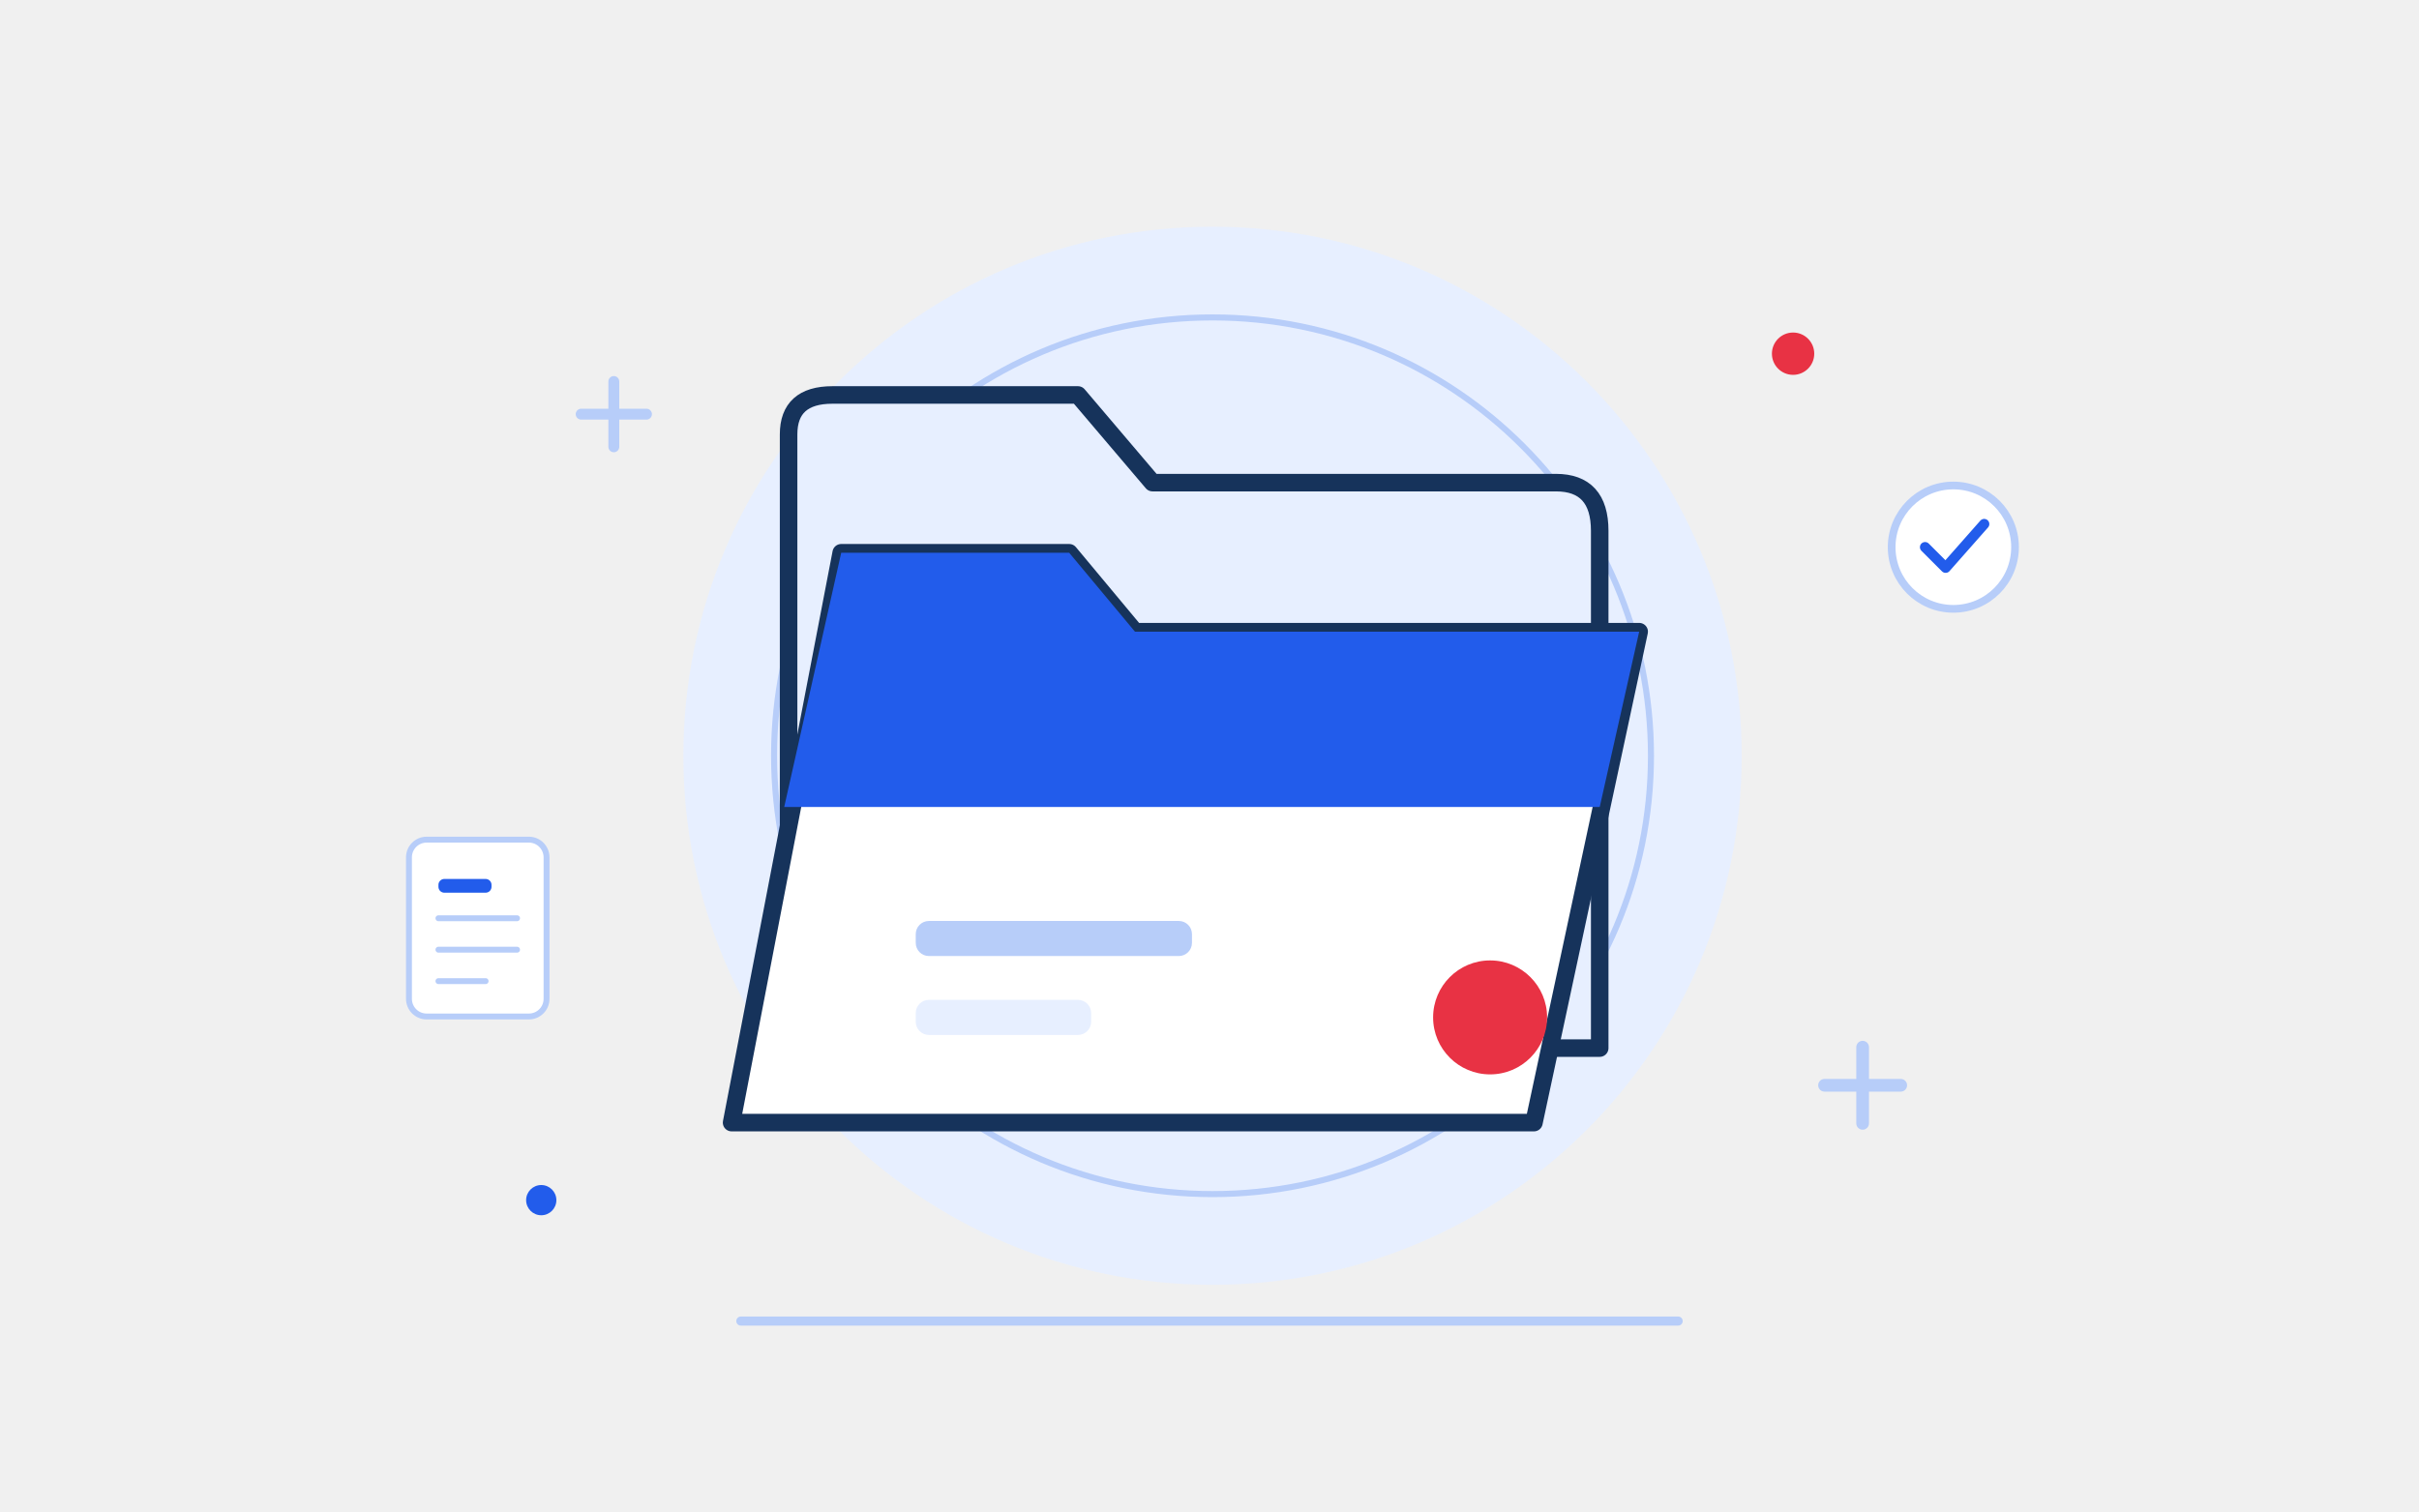
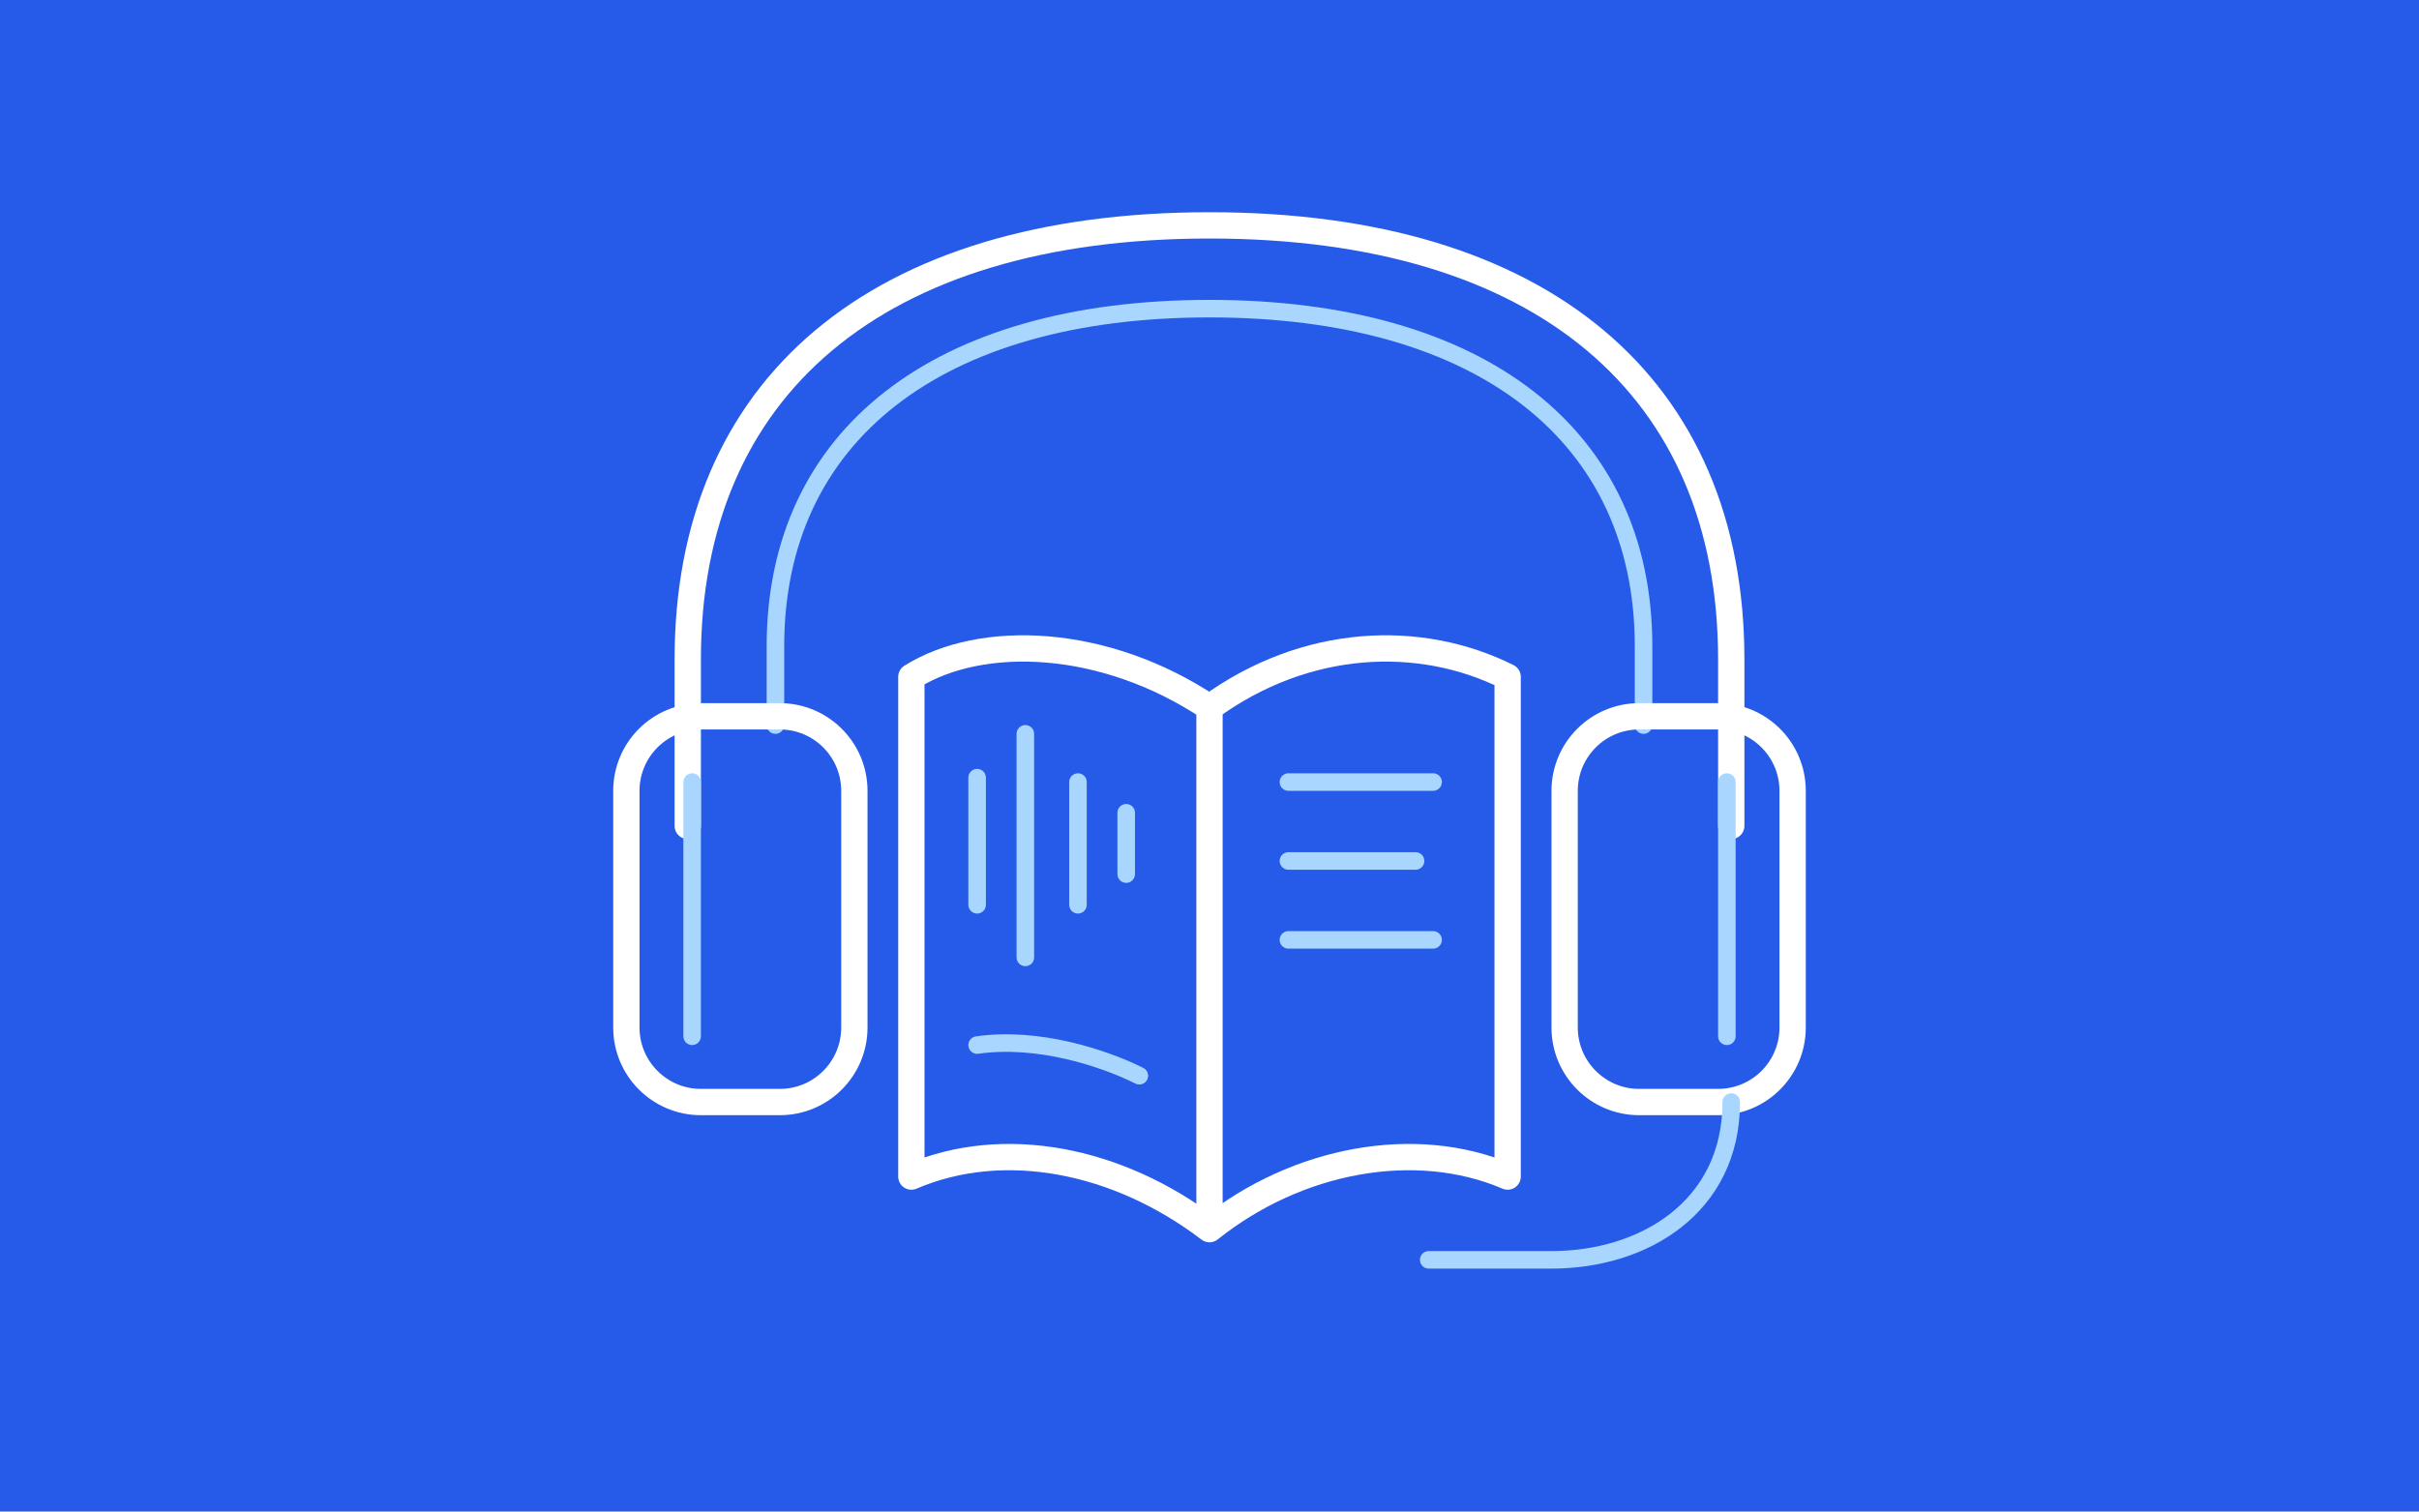
<svg xmlns="http://www.w3.org/2000/svg" viewBox="0 0 800 500" width="800" height="500" fill="none" aria-hidden="true" focusable="false" data-wcs-illustration="66">
-   <circle cx="401" cy="250" r="175" fill="#E7EFFF" />
-   <circle cx="401" cy="250" r="145" fill="none" stroke="#B7CDF9" stroke-width="2" />
-   <g transform="translate(400 251) scale(1.45)">
-     <path d="M-96-45V-74Q-96-83-86-83H-30L-13-63H79Q89-63 89-52V66H-96Z" fill="#E7EFFF" stroke="#16335B" stroke-width="4" stroke-linecap="round" stroke-linejoin="round" />
-     <path d="M-84-47H-32L-17-29H98L74 83H-109Z" fill="#FFFFFF" stroke="#16335B" stroke-width="4" stroke-linecap="round" stroke-linejoin="round" />
-     <path d="M-84-47H-32L-17-29H98L89 11H-97Z" fill="#225CEB" />
-     <rect x="-67" y="37" width="63" height="8" rx="3" fill="#B7CDF9" />
-     <rect x="-67" y="55" width="40" height="8" rx="3" fill="#E7EFFF" />
-     <circle cx="64" cy="59" r="13" fill="#E83244" />
+   <rect width="800" height="500" fill="#255BE8" />
+   <g transform="translate(110 32.5) scale(1.45)">
+     <path d="M81 166V128C81 66 124 29 200 29C276 29 319 66 319 128V166" fill="none" stroke="#FFFFFF" stroke-width="6" stroke-linecap="round" stroke-linejoin="round" />
+     <path d="M101 143V125C101 77 138 48 200 48C262 48 299 77 299 125V143" fill="none" stroke="#A9D6FF" stroke-width="4" stroke-linecap="round" stroke-linejoin="round" />
+     <rect x="67" y="141" width="52" height="88" rx="17" fill="none" stroke="#FFFFFF" stroke-width="6" stroke-linecap="round" stroke-linejoin="round" />
+     <rect x="281" y="141" width="52" height="88" rx="17" fill="none" stroke="#FFFFFF" stroke-width="6" stroke-linecap="round" stroke-linejoin="round" />
+     <path d="M82 156V214M318 156V214" fill="none" stroke="#A9D6FF" stroke-width="4" stroke-linecap="round" stroke-linejoin="round" />
+     <path d="M200 139C176 123 148 122 132 132V246C153 237 179 242 200 258C220 242 247 237 268 246V132C248 122 222 123 200 139ZM200 139V258" fill="none" stroke="#FFFFFF" stroke-width="6" stroke-linecap="round" stroke-linejoin="round" />
+     <path d="M147 155V184M158 145V196M170 156V184M181 163V177M218 156H251M218 174H247M218 192H251M147 216C161 214 176 219 184 223" fill="none" stroke="#A9D6FF" stroke-width="4" stroke-linecap="round" stroke-linejoin="round" />
+     <path d="M319 229C319 253 299 265 278 265H250" fill="none" stroke="#A9D6FF" stroke-width="4" stroke-linecap="round" stroke-linejoin="round" />
  </g>
-   <g transform="translate(158 307) scale(0.65)">
-     <rect x="-35" y="-45" width="70" height="90" rx="9" fill="#FFFFFF" stroke="#B7CDF9" stroke-width="3" />
-     <rect x="-20" y="-25" width="27" height="7" rx="3" fill="#225CEB" />
-     <path d="M-20-5H20M-20 11H20M-20 27H4" fill="none" stroke="#B7CDF9" stroke-width="3" stroke-linecap="round" stroke-linejoin="round" />
-   </g>
-   <g transform="translate(646 181) scale(0.85)">
-     <circle cx="0" cy="0" r="24" fill="#FFFFFF" stroke="#B7CDF9" stroke-width="3" />
-     <path d="M-11 0L-3 8 12-9" fill="none" stroke="#225CEB" stroke-width="4" stroke-linecap="round" stroke-linejoin="round" />
-   </g>
-   <g transform="translate(203 137) scale(1.2)">
-     <path d="M0-9V9M-9 0H9" fill="none" stroke="#B7CDF9" stroke-width="3" stroke-linecap="round" stroke-linejoin="round" />
-   </g>
-   <g transform="translate(616 359) scale(1.4)">
-     <path d="M0-9V9M-9 0H9" fill="none" stroke="#B7CDF9" stroke-width="3" stroke-linecap="round" stroke-linejoin="round" />
-   </g>
-   <circle cx="593" cy="117" r="7" fill="#E83244" />
-   <circle cx="179" cy="397" r="5" fill="#225CEB" />
-   <path d="M245 437H555" fill="none" stroke="#B7CDF9" stroke-width="3" stroke-linecap="round" stroke-linejoin="round" />
</svg>
